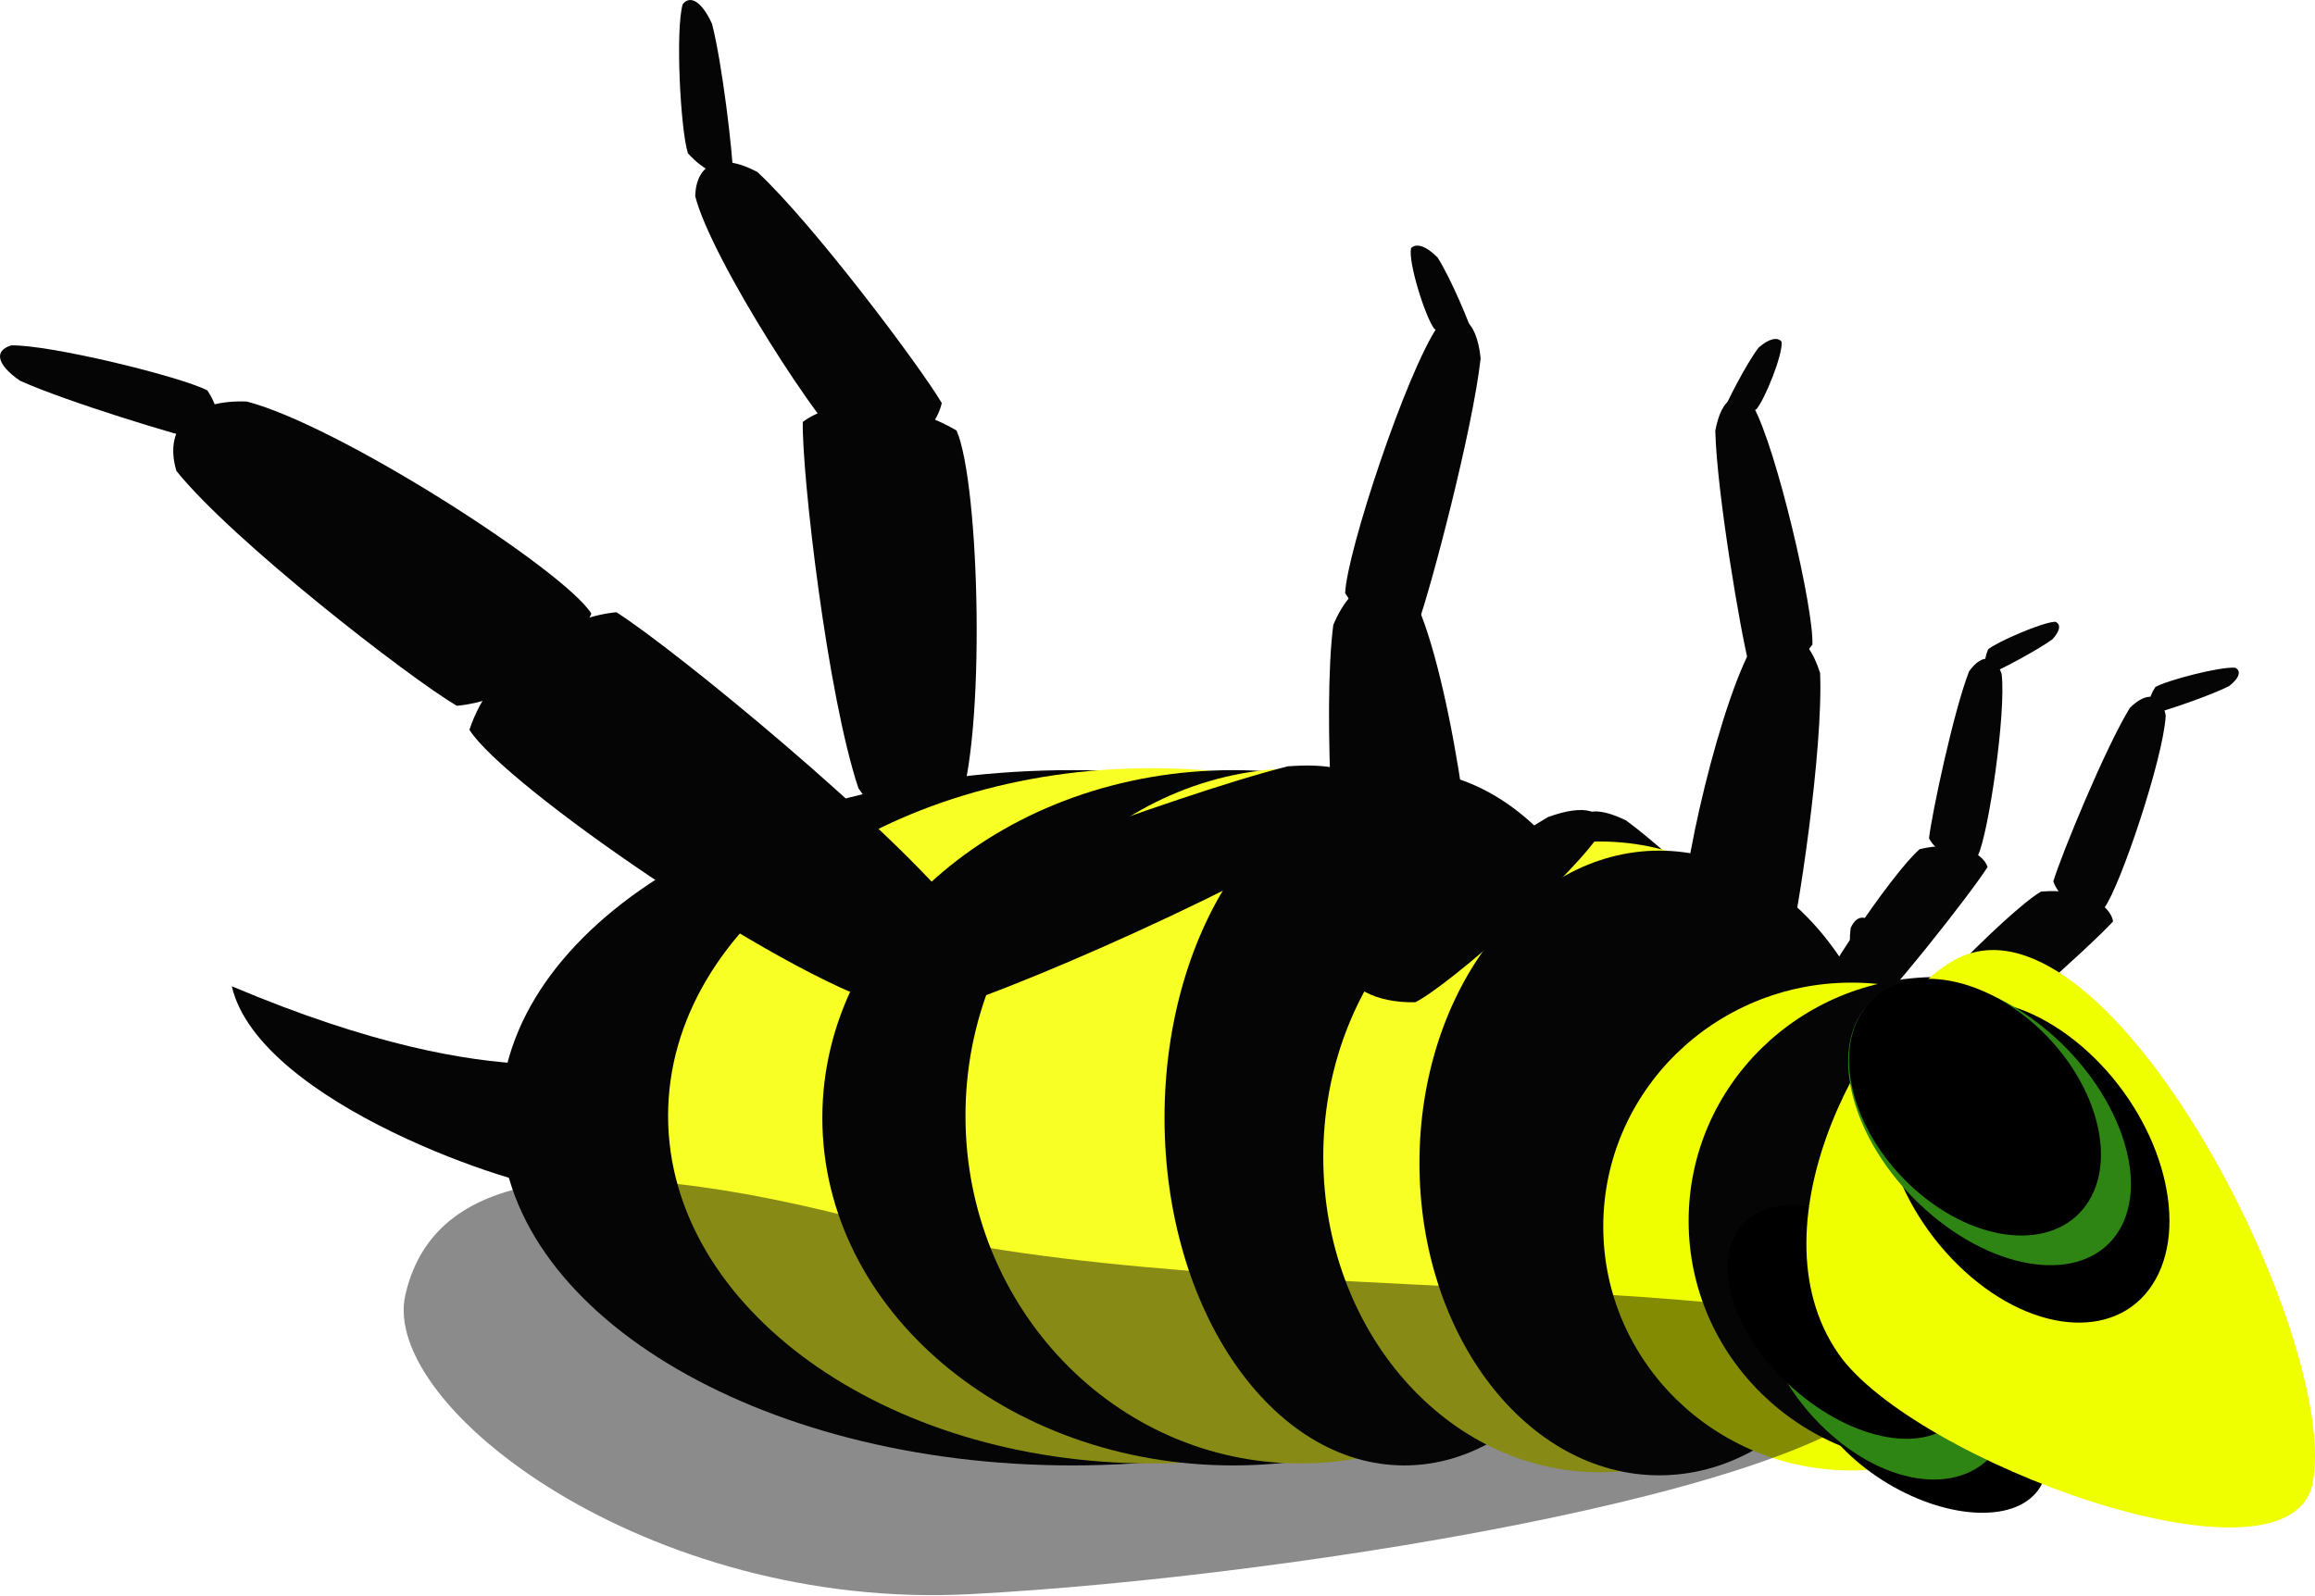
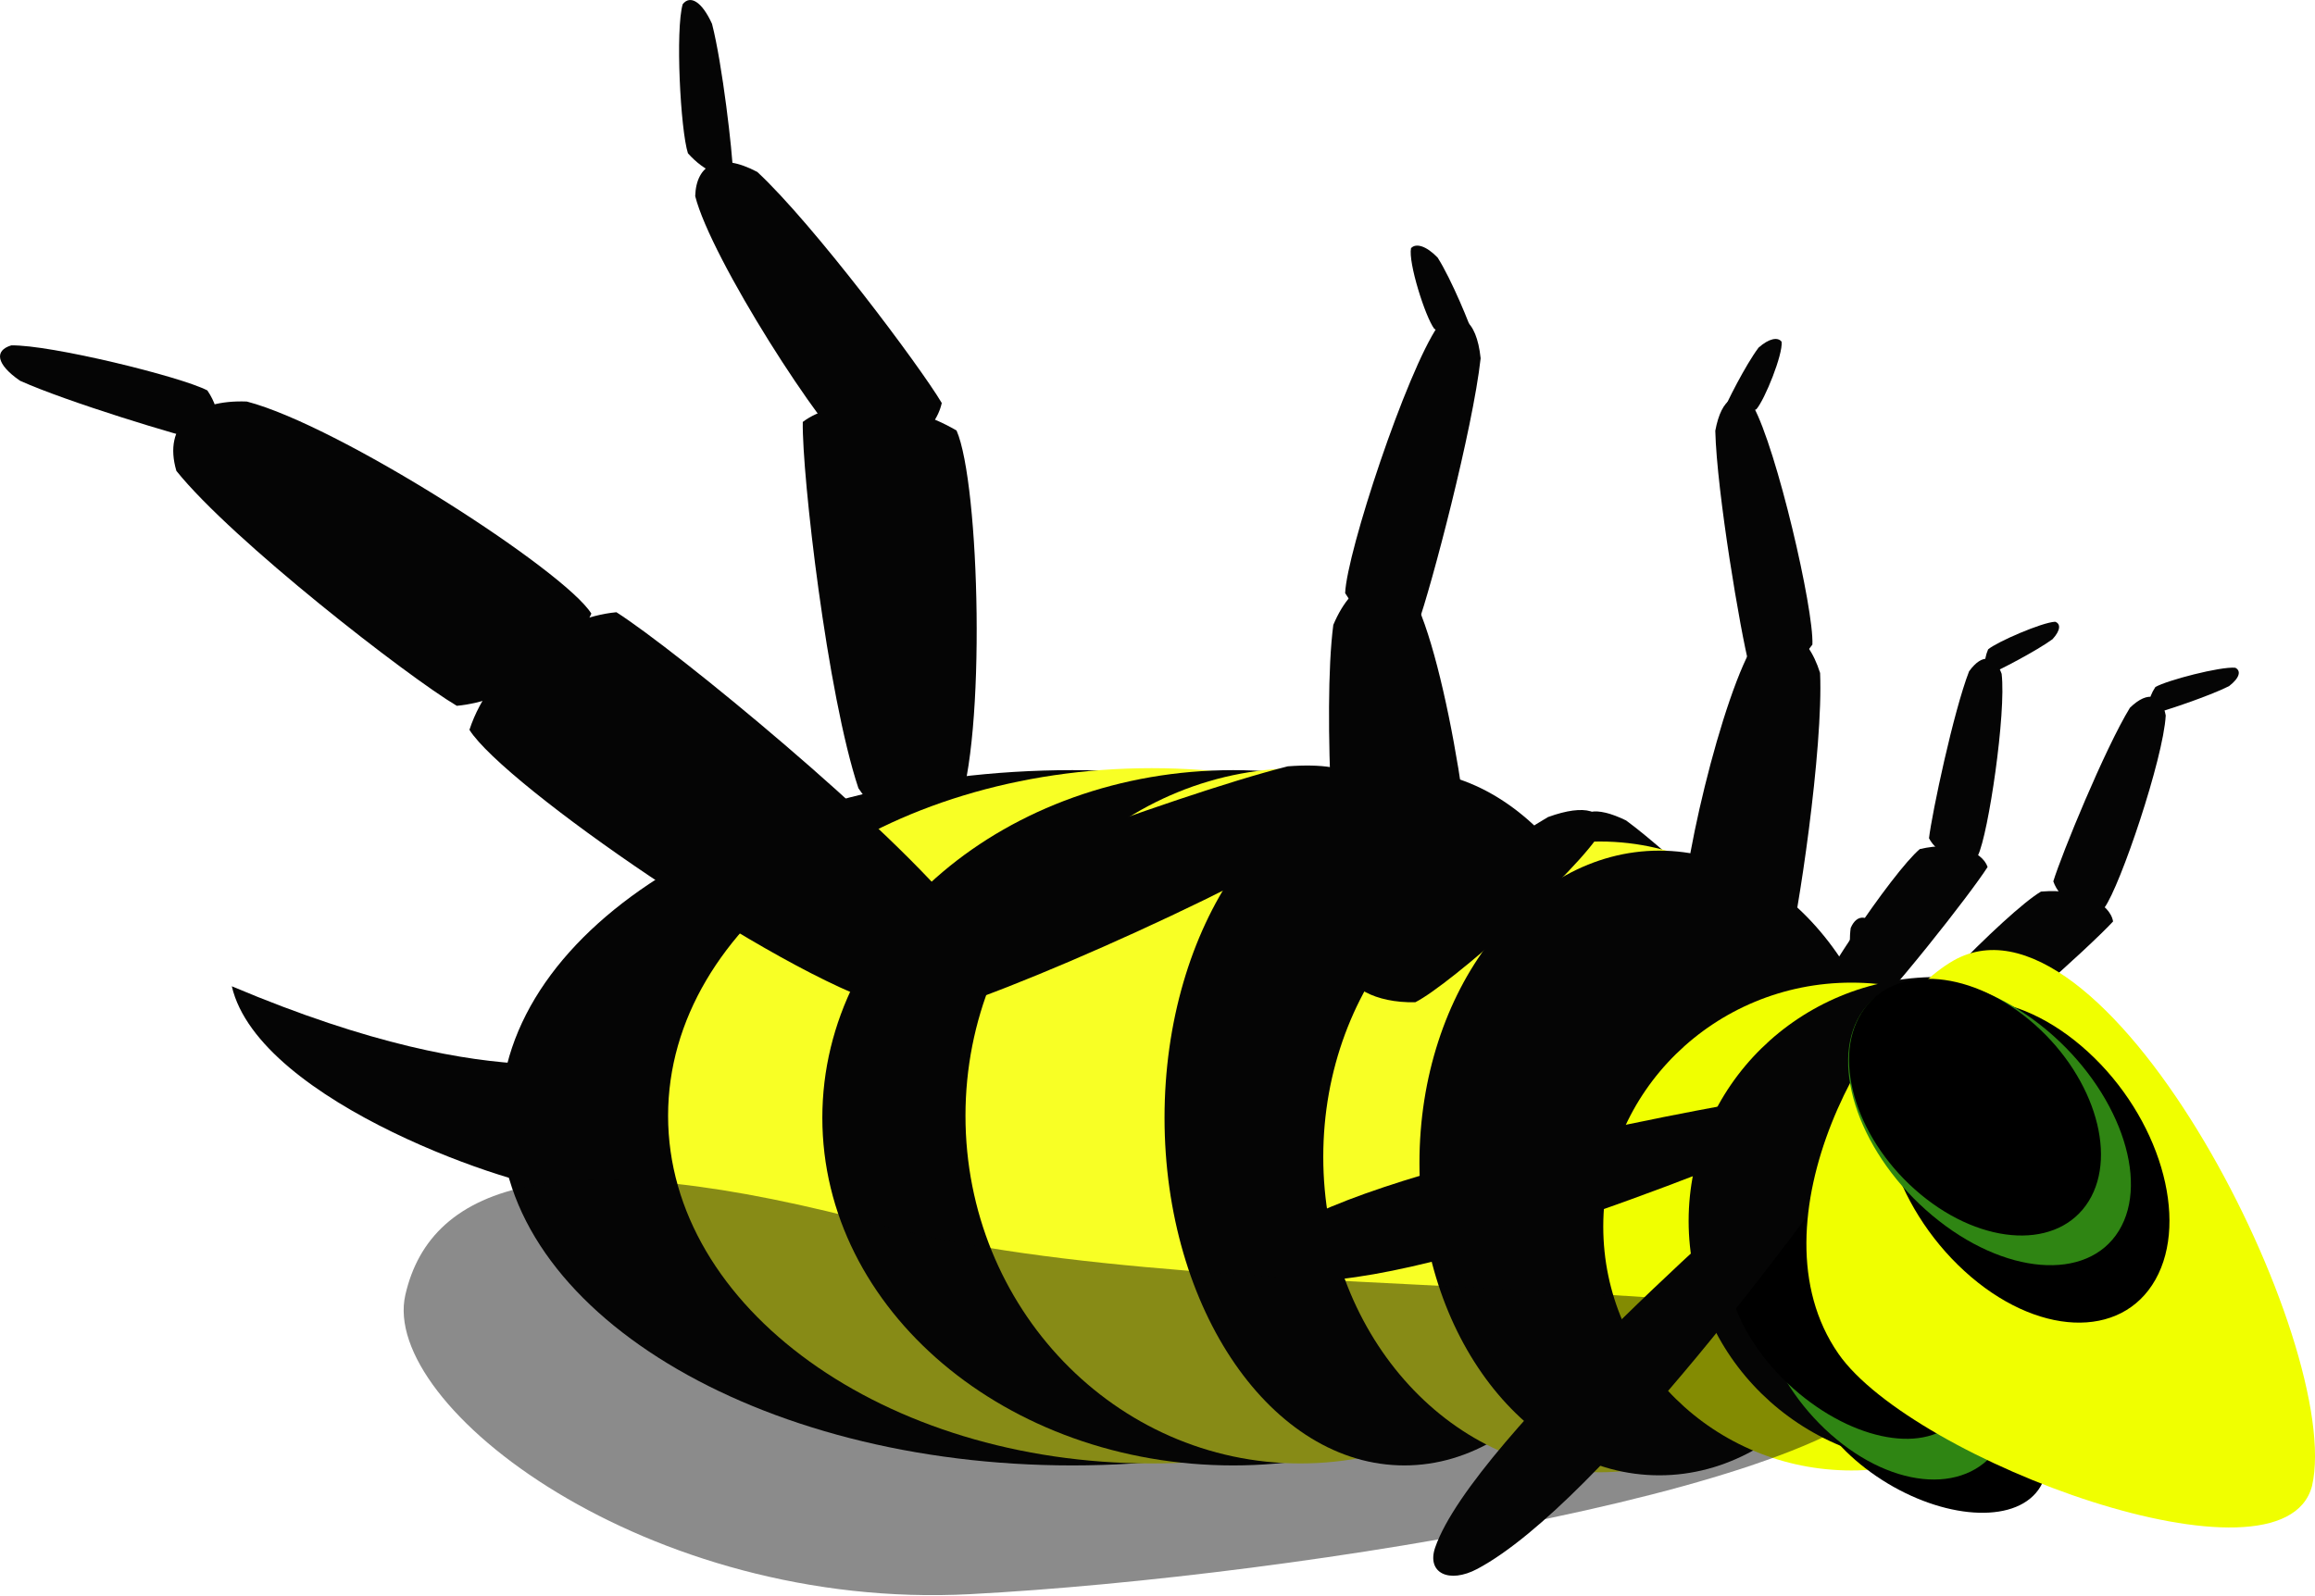
<svg xmlns="http://www.w3.org/2000/svg" width="219.805" height="151.494" viewBox="0 0 58.157 40.083" version="1.1" id="svg5">
  <defs id="defs2" />
  <g id="layer1" transform="translate(-47.67477,-94.45449)">
    <g id="g18128" transform="matrix(0.7494822,0.4701228,0.5301583,-0.6646103,-49.40233,170.7788)">
      <path id="path18105" style="fill:#050505;stroke-width:0.068;stroke-linejoin:bevel" d="m 90.073,143.472 c -0.117,0.457 0.143,0.643 0.743,0.364 0.969,-0.724 2.982,-2.711 3.432,-3.235 0.031,-0.413 -0.314,-0.819 -0.916,-0.836 -0.582,0.378 -2.792,2.82 -3.259,3.706 z" />
      <path id="path18000" style="fill:#050505;stroke-width:0.108;stroke-linejoin:bevel" d="m 93.069,140.077 c 0.317,-0.551 0.871,-0.396 1.408,0.593 0.578,1.84 1.271,6.089 1.342,7.11 -0.391,0.406 -1.293,0.341 -2.143,-0.386 -0.406,-1.054 -0.894,-5.952 -0.608,-7.316 z" />
      <path id="path18120" style="fill:#050505;stroke-width:0.085;stroke-linejoin:bevel" d="m 93.328,153.798 c -0.451,0.465 -0.848,0.384 -0.942,-0.366 0.17,-1.428 1.086,-4.774 1.383,-5.586 0.46,-0.355 1.173,-0.373 1.612,0.144 -0.036,0.812 -1.345,4.694 -2.054,5.807 z" />
      <path id="path18122" style="fill:#050505;stroke-width:0.036;stroke-linejoin:bevel" d="m 94.026,156.105 c 0.19,0.019 0.281,-0.185 0.189,-0.562 -0.267,-0.571 -1.027,-1.692 -1.231,-1.932 -0.175,0.034 -0.364,0.327 -0.399,0.745 0.136,0.35 1.083,1.547 1.441,1.749 z" />
    </g>
    <g id="g18662" transform="matrix(0.9000649,-0.1522554,-0.3673143,-0.8492593,52.70931,240.6314)">
      <path id="path18555" style="fill:#050505;stroke-width:0.184;stroke-linejoin:bevel" d="m 76.012,134.48 c -1.031,-0.723 -1.999,-0.398 -2.313,1.108 0.241,2.724 2.053,8.894 2.674,10.358 1.066,0.503 2.782,0.241 3.903,-0.953 0.008,-1.574 -2.688,-8.628 -4.264,-10.513 z" />
      <path id="path18557" style="fill:#050505;stroke-width:0.135;stroke-linejoin:bevel" d="m 76.116,152.673 c 0.384,0.878 1.121,1.117 1.888,0.377 0.872,-1.697 2.041,-6.101 2.197,-7.23 -0.489,-0.765 -1.678,-1.372 -2.84,-1.17 -0.598,0.915 -1.538,6.226 -1.245,8.024 z" />
      <path id="path18559" style="fill:#050505;stroke-width:0.062;stroke-linejoin:bevel" d="m 77.954,158.026 c 0.293,0.219 0.525,-0.006 0.538,-0.681 -0.181,-1.149 -0.912,-3.639 -1.134,-4.213 -0.293,-0.121 -0.717,0.143 -0.949,0.756 0.067,0.677 1.061,3.469 1.544,4.139 z" />
    </g>
    <g id="g18533" transform="matrix(-0.7711296,-0.07754884,0.05788432,-0.7015841,149.1161,214.8299)">
      <g id="g18112" transform="translate(2.942308,-12.11538)">
        <path id="path17998" style="fill:#050505;stroke-width:0.167;stroke-linejoin:bevel" d="m 81.84,151.408 c -0.729,0.762 -1.6,0.499 -2.144,-0.954 -0.307,-2.671 0.059,-8.791 0.305,-10.253 0.799,-0.549 2.285,-0.388 3.446,0.715 0.301,1.536 -0.64,8.566 -1.608,10.492 z" />
        <path id="path18103" style="fill:#050505;stroke-width:0.119;stroke-linejoin:bevel" d="m 82.568,159.692 c 0.557,0.531 1.047,0.221 1.16,-1.009 -0.213,-2.183 -1.351,-7.063 -1.72,-8.212 -0.568,-0.351 -1.447,-0.054 -1.988,0.964 0.047,1.269 1.671,6.817 2.548,8.257 z" />
        <path id="path18107" style="fill:#050505;stroke-width:0.108;stroke-linejoin:bevel" d="m 87.036,144.091 c 0.102,0.627 -0.425,0.858 -1.466,0.431 -1.611,-1.06 -4.834,-3.915 -5.534,-4.661 0.046,-0.561 0.786,-1.081 1.904,-1.055 0.981,0.56 4.455,4.047 5.096,5.285 z" />
      </g>
      <path id="path18118" style="fill:#050505;stroke-width:0.044;stroke-linejoin:bevel" d="m 84.765,149.967 c 0.133,0.164 0.415,0.076 0.728,-0.29 0.371,-0.653 0.91,-2.12 0.992,-2.467 -0.176,-0.11 -0.628,-0.03 -1.084,0.268 -0.25,0.379 -0.716,2.05 -0.636,2.488 z" />
    </g>
    <g id="g18138" transform="matrix(0.729948,0.3304075,0.3609293,-0.6690784,-25.67379,183.4574)">
      <path id="path18130" style="fill:#050505;stroke-width:0.068;stroke-linejoin:bevel" d="m 90.073,143.472 c -0.117,0.457 0.143,0.643 0.743,0.364 0.969,-0.724 2.982,-2.711 3.432,-3.235 0.031,-0.413 -0.314,-0.819 -0.916,-0.836 -0.582,0.378 -2.792,2.82 -3.259,3.706 z" />
      <path id="path18132" style="fill:#050505;stroke-width:0.108;stroke-linejoin:bevel" d="m 93.069,140.077 c 0.317,-0.551 0.871,-0.396 1.408,0.593 0.578,1.84 1.271,6.089 1.342,7.11 -0.391,0.406 -1.293,0.341 -2.143,-0.386 -0.406,-1.054 -0.894,-5.952 -0.608,-7.316 z" />
      <path id="path18134" style="fill:#050505;stroke-width:0.085;stroke-linejoin:bevel" d="m 93.328,153.798 c -0.451,0.465 -0.848,0.384 -0.942,-0.366 0.17,-1.428 1.086,-4.774 1.383,-5.586 0.46,-0.355 1.173,-0.373 1.612,0.144 -0.036,0.812 -1.345,4.694 -2.054,5.807 z" />
      <path id="path18136" style="fill:#050505;stroke-width:0.036;stroke-linejoin:bevel" d="m 94.026,156.105 c 0.19,0.019 0.281,-0.185 0.189,-0.562 -0.267,-0.571 -1.027,-1.692 -1.231,-1.932 -0.175,0.034 -0.364,0.327 -0.399,0.745 0.136,0.35 1.083,1.547 1.441,1.749 z" />
    </g>
    <path id="path1868" style="fill:#050505;stroke-width:0.157;stroke-linejoin:bevel" d="m 63.991,122.969 c 0.328,-0.542 0.7,-1.338 -0.172,-1.733 -0.926,-0.419 -3.284,0.973 -10.321,-1.998 0.684,2.942 7.297,5.129 8.372,5.111 1.075,-0.018 1.809,-0.864 2.122,-1.38 z" />
    <g id="g4846" transform="matrix(0.9180367,0,0,-0.8140776,4.132288,223.4255)">
      <ellipse style="fill:#050505;fill-opacity:1;stroke-width:0.277;stroke-linejoin:bevel" id="path846" cx="76.773" cy="123.923" rx="15.65" ry="10.731" />
      <ellipse style="fill:#f8ff25;fill-opacity:1;stroke-width:0.254;stroke-linejoin:bevel" id="ellipse1398" cx="78.945" cy="123.984" rx="13.233" ry="10.731" />
      <ellipse style="fill:#050505;fill-opacity:1;stroke-width:0.234;stroke-linejoin:bevel" id="ellipse1840" cx="81.178" cy="123.923" rx="11.245" ry="10.731" />
      <ellipse style="fill:#f8ff25;fill-opacity:1;stroke-width:0.212;stroke-linejoin:bevel" id="ellipse1842" cx="83.014" cy="123.984" rx="9.164" ry="10.731" />
      <ellipse style="fill:#050505;fill-opacity:1;stroke-width:0.179;stroke-linejoin:bevel" id="ellipse1844" cx="85.86" cy="123.923" rx="6.563" ry="10.731" />
    </g>
    <g id="g4839" transform="matrix(0.9180367,0,0,-0.8140776,-7.327706,223.4753)">
      <ellipse style="fill:#f8ff25;fill-opacity:1;stroke-width:0.183;stroke-linejoin:bevel" id="ellipse4835" cx="103.697" cy="122.777" rx="7.573" ry="9.735" />
      <ellipse style="fill:#050505;fill-opacity:1;stroke-width:0.17;stroke-linejoin:bevel" id="ellipse4833" cx="105.319" cy="122.589" rx="6.563" ry="9.641" />
    </g>
    <g id="g14903" transform="matrix(0.9180367,0,0,-0.8140776,-1.107122,224.8203)">
      <ellipse style="fill:#f0ff00;fill-opacity:1;stroke-width:0.308;stroke-linejoin:bevel" id="path9417" cx="103.803" cy="122.279" rx="6.793" ry="7.529" />
      <ellipse style="fill:#050505;fill-opacity:1;stroke-width:0.308;stroke-linejoin:bevel" id="ellipse11237" cx="106.139" cy="122.452" rx="6.793" ry="7.529" />
    </g>
    <path id="path882" style="fill:#050505;fill-opacity:0.462;stroke-width:0.207;stroke-linejoin:bevel" d="m 95.444,128.912 c 0.642,-2.808 -17.26,-1.41 -25.535,-3.649 -8.194,-2.218 -11.409,-1.078 -12.051,1.729 -0.642,2.808 6.104,7.948 14.191,7.521 8.291,-0.438 22.753,-2.793 23.395,-5.601 z" />
    <path id="path18002" style="fill:#050505;stroke-width:0.159;stroke-linejoin:bevel" d="m 81.696,114.941 c 0.608,-0.817 0.064,-1.362 -1.67,-1.23 -2.982,0.755 -9.498,3.273 -11.009,3.992 -0.357,0.791 0.259,1.827 1.8,2.277 1.752,-0.342 9.082,-3.619 10.879,-5.04 z" />
    <g id="g887" transform="matrix(0.9180006,-0.00721441,-0.00813571,-0.8140456,5.327755,223.7297)">
      <path id="rect15412" style="fill:#050505;stroke-width:0.238;stroke-linejoin:bevel" d="m 71.551,127.118 c 1.657,-0.109 2.609,0.878 2.076,2.72 -1.922,2.801 -7.778,8.316 -9.394,9.5 -1.566,-0.153 -3.443,-1.562 -4.054,-3.594 0.936,-1.716 8.37,-7.611 11.372,-8.626 z" />
      <path id="path18114" style="fill:#050505;stroke-width:0.195;stroke-linejoin:bevel" d="m 54.178,145.931 c -1.428,0.075 -2.307,-0.697 -1.947,-2.124 1.51,-2.163 6.275,-6.41 7.609,-7.319 1.364,0.128 3.066,1.233 3.707,2.814 -0.716,1.326 -6.827,5.859 -9.369,6.629 z" />
      <path id="path18116" style="fill:#050505;stroke-width:0.08;stroke-linejoin:bevel" d="m 47.743,147.72 c -0.457,-0.152 -0.423,-0.571 0.233,-1.092 1.285,-0.666 4.347,-1.745 5.096,-1.936 0.36,0.225 0.445,0.881 0.029,1.591 -0.725,0.436 -4.3,1.456 -5.358,1.438 z" />
    </g>
    <g id="g18545" transform="matrix(0.9180367,0,0,-0.8140776,5.304693,222.7756)">
      <g id="g18541" transform="translate(2.942308,-12.11538)">
        <path id="path18535" style="fill:#050505;stroke-width:0.167;stroke-linejoin:bevel" d="m 81.84,151.408 c -0.729,0.762 -1.6,0.499 -2.144,-0.954 -0.307,-2.671 0.059,-8.791 0.305,-10.253 0.799,-0.549 2.285,-0.388 3.446,0.715 0.301,1.536 -0.64,8.566 -1.608,10.492 z" />
        <path id="path18537" style="fill:#050505;stroke-width:0.119;stroke-linejoin:bevel" d="m 82.568,159.692 c 0.557,0.531 1.047,0.221 1.16,-1.009 -0.213,-2.183 -1.351,-7.063 -1.72,-8.212 -0.568,-0.351 -1.447,-0.054 -1.988,0.964 0.047,1.269 1.671,6.817 2.548,8.257 z" />
        <path id="path18539" style="fill:#050505;stroke-width:0.108;stroke-linejoin:bevel" d="m 87.036,144.091 c 0.102,0.627 -0.425,0.858 -1.466,0.431 -1.611,-1.06 -4.834,-3.915 -5.534,-4.661 0.046,-0.561 0.786,-1.081 1.904,-1.055 0.981,0.56 4.455,4.047 5.096,5.285 z" />
      </g>
      <path id="path18543" style="fill:#050505;stroke-width:0.044;stroke-linejoin:bevel" d="m 84.765,149.967 c 0.133,0.164 0.415,0.076 0.728,-0.29 0.371,-0.653 0.91,-2.12 0.992,-2.467 -0.176,-0.11 -0.628,-0.03 -1.084,0.268 -0.25,0.379 -0.716,2.05 -0.636,2.488 z" />
    </g>
    <ellipse style="fill:#000000;fill-opacity:1;stroke-width:0.054;stroke-linejoin:bevel" id="ellipse8524" cx="-158.795" cy="53.68" rx="3.333" ry="1.921" transform="matrix(-0.8260791,-0.5635541,-0.6540961,0.7564114,0,0)" />
    <g id="g1908" transform="matrix(-0.3358899,1.195061,1.000849,0.4010682,22.42295,-46.36987)">
      <ellipse style="fill:#2f8513;fill-opacity:1;stroke-width:0.06;stroke-linejoin:bevel" id="ellipse9386" cx="-135.416" cy="70.236" rx="3.431" ry="2.276" transform="matrix(-0.3093539,-0.950947,0.9605961,-0.277948,0,0)" />
    </g>
    <ellipse style="fill:#000000;fill-opacity:1;stroke-width:0.06;stroke-linejoin:bevel" id="ellipse1905" cx="-151.075" cy="37.943" rx="3.631" ry="2.203" transform="matrix(-0.7682836,-0.6401096,-0.577864,0.8161331,0,0)" />
+     <path id="path117403" style="fill:#050505;stroke-width:1.041;stroke-linecap:round;stroke-linejoin:round" d="m 93.477,124.456 -1.062,-0.537 c 0,0 -7.728,6.65 -8.686,9.421 -0.22,0.637 0.341,0.921 1.062,0.537 3.136,-1.67 8.686,-9.421 8.686,-9.421 z" />
    <path id="ellipse4848" style="fill:#f0ff00;stroke-width:0.127;stroke-linejoin:bevel" d="m 96.843,118.541 c -2.137,1.115 -5.282,6.614 -2.985,9.929 1.858,2.682 11.164,6.129 11.899,3.325 0.809,-3.507 -5.071,-15.187 -8.914,-13.253 z" />
    <ellipse style="fill:#000000;fill-opacity:1;stroke-width:0.08;stroke-linejoin:bevel" id="ellipse4850" cx="-150.43" cy="25.401" rx="4.401" ry="3.162" transform="matrix(-0.7380666,-0.6747279,-0.4902027,0.8716085,0,0)" />
    <ellipse style="fill:#2f8513;fill-opacity:1;stroke-width:0.073;stroke-linejoin:bevel" id="ellipse8628" cx="-148.984" cy="31.893" rx="4.233" ry="2.738" transform="matrix(-0.7675536,-0.6409848,-0.5235612,0.8519881,0,0)" />
    <ellipse style="fill:#000000;fill-opacity:1;stroke-width:0.066;stroke-linejoin:bevel" id="ellipse1903" cx="-148.526" cy="32.448" rx="3.707" ry="2.583" transform="matrix(-0.7703035,-0.6376774,-0.5276028,0.8494912,0,0)" />
+     <path id="path22857" style="fill:#050505;stroke-width:1.041;stroke-linecap:round;stroke-linejoin:round" d="m 92.502,123.085 -0.63,-1.009 c 0,0 -10.055,1.684 -12.311,3.557 -0.519,0.431 -0.185,0.964 0.63,1.009 3.548,0.197 12.311,-3.557 12.311,-3.557 z" />
  </g>
</svg>
